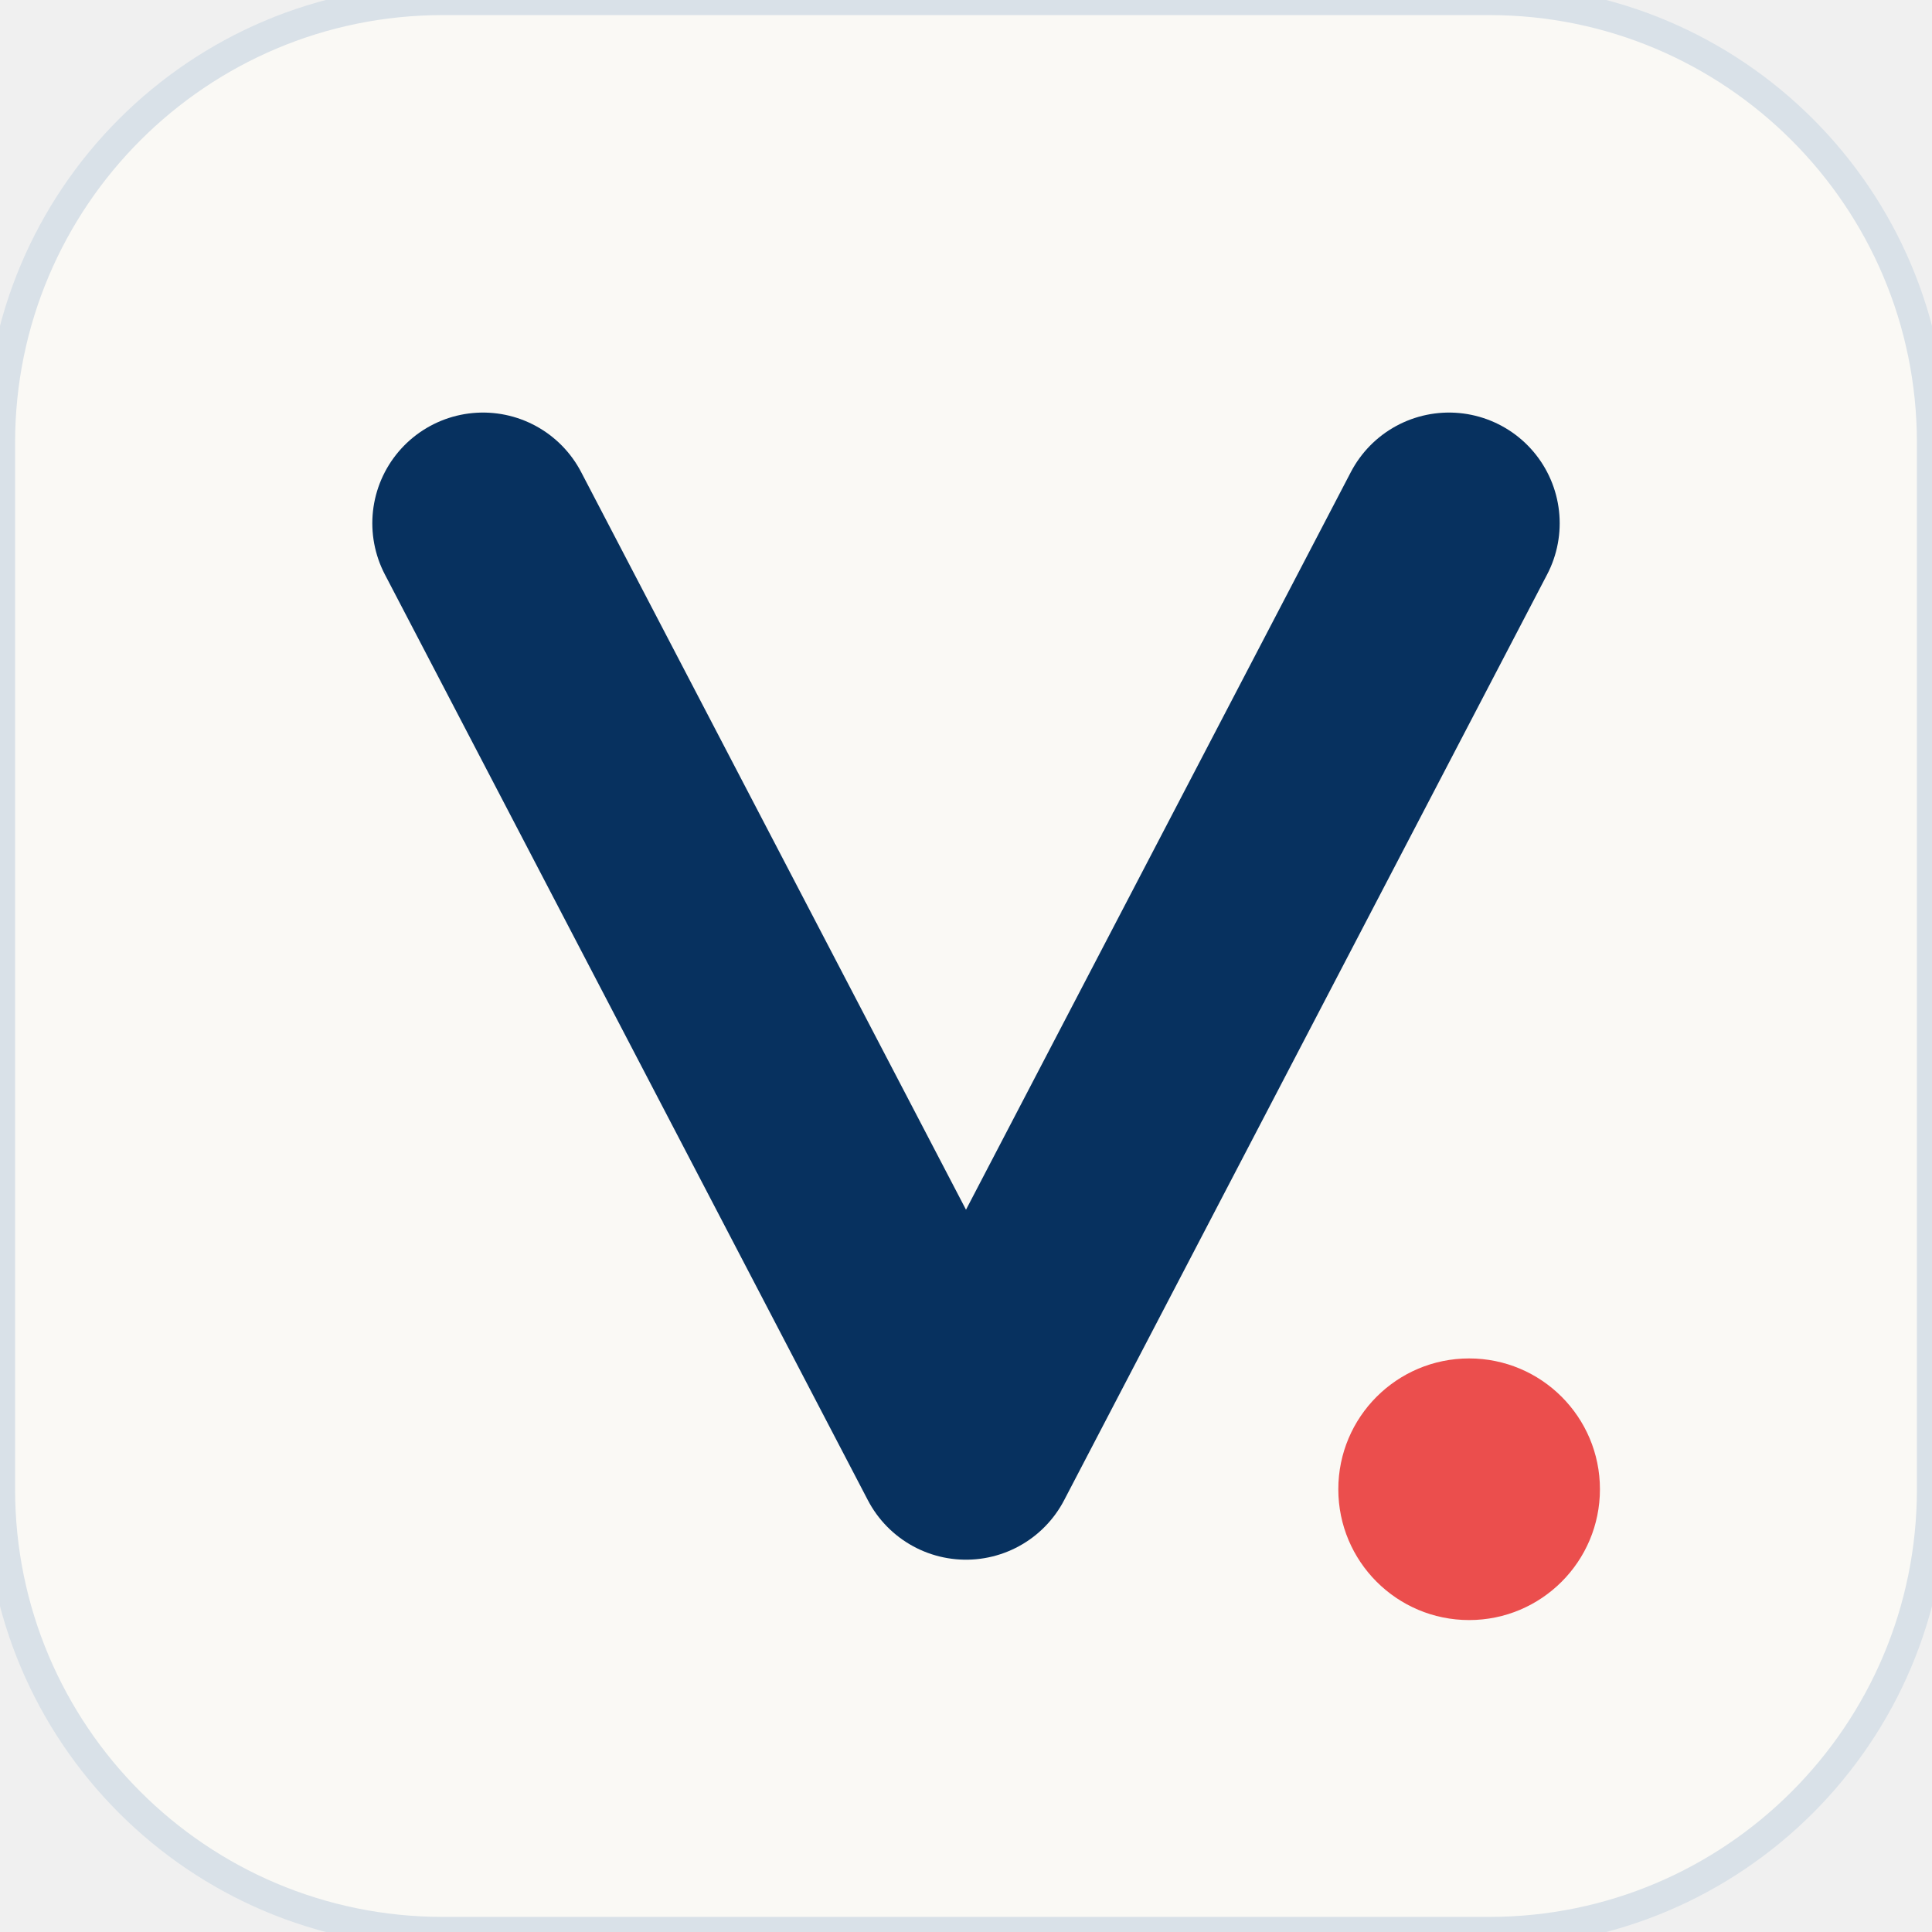
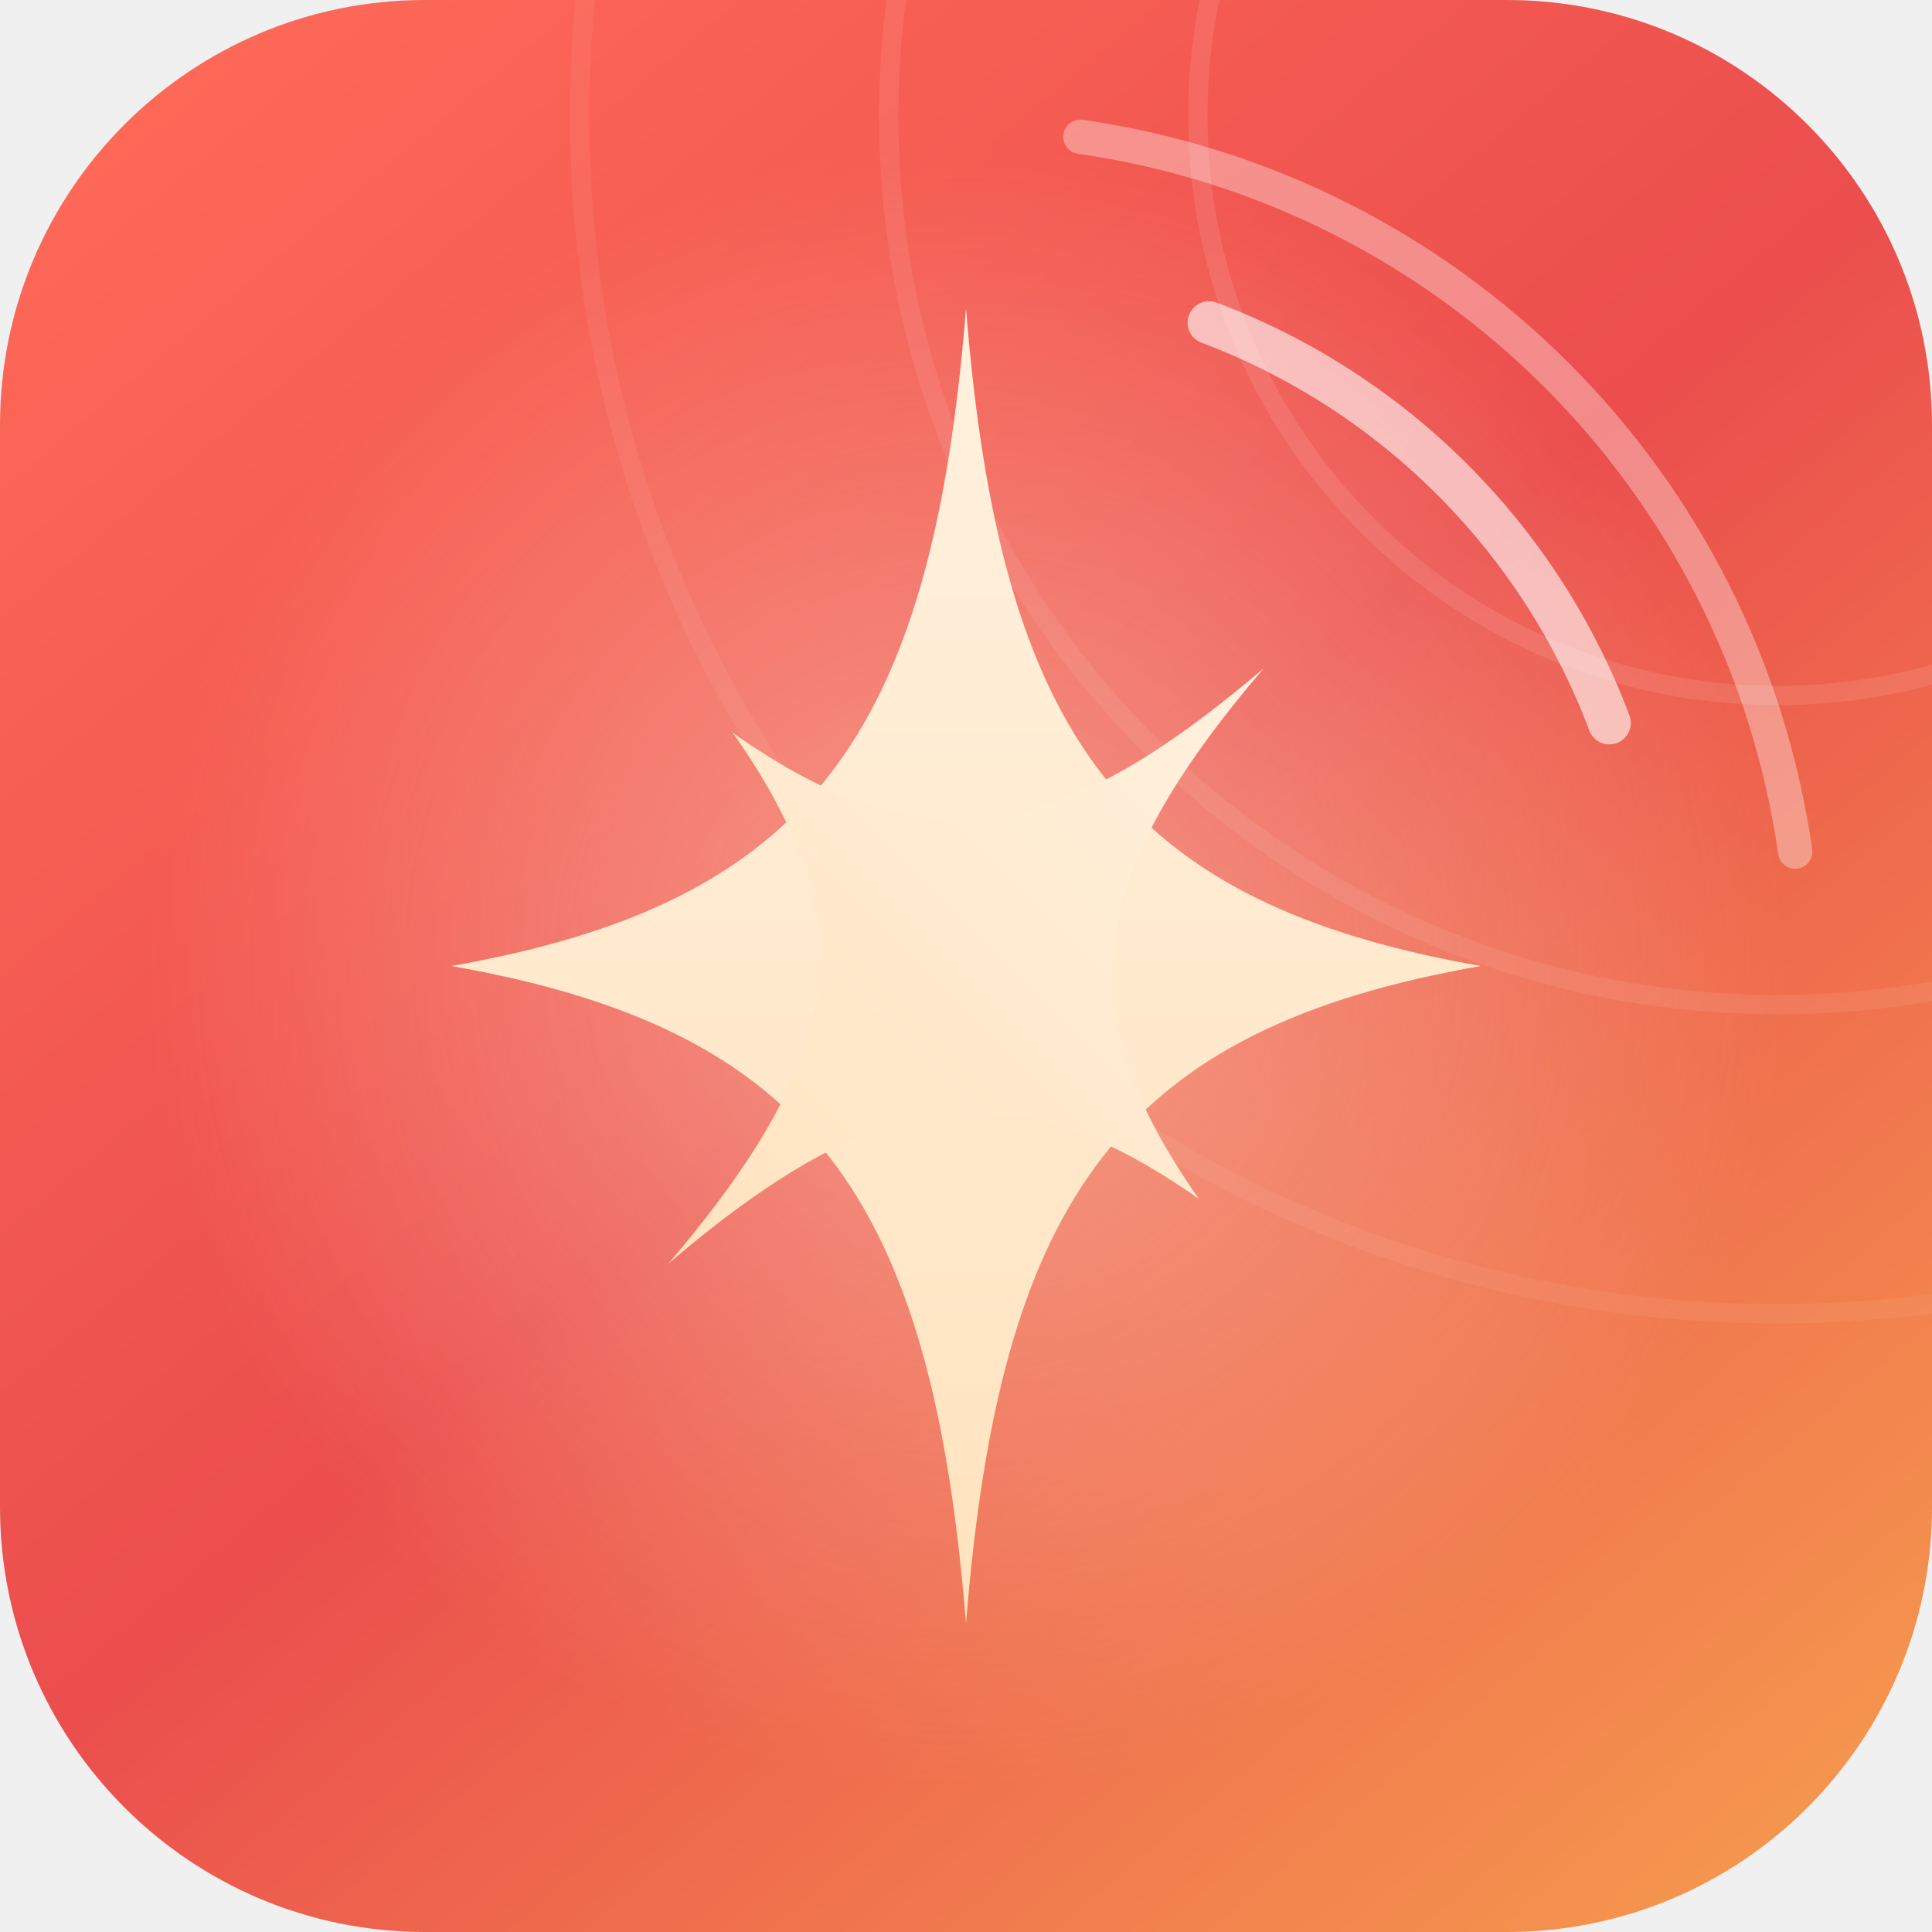
- <svg xmlns="http://www.w3.org/2000/svg" viewBox="0 0 96 96" role="img" aria-label="Neptune Vega">
-   <rect width="96" height="96" rx="22" fill="#FAF9F5" stroke="#D9E1E8" stroke-width="1.5" />
-   <g transform="translate(48 48) scale(1.0) translate(-48 -48)">
-     <path d="M24 26l24 46 24-46" fill="none" stroke="#07315F" stroke-width="11" stroke-linejoin="round" stroke-linecap="round" />
-     <circle cx="73" cy="74" r="6.5" fill="#EB4E4D" />
+ <svg xmlns="http://www.w3.org/2000/svg" viewBox="0 0 100 100" role="img" aria-label="Neptune Vega">
+   <defs>
+     <linearGradient id="ib" x1=".08" y1="0" x2=".92" y2="1">
+       <stop offset="0" stop-color="#FF6A58" />
+       <stop offset=".5" stop-color="#EB4E4D" />
+       <stop offset="1" stop-color="#F59A4E" />
+     </linearGradient>
+     <radialGradient id="ig" cx=".5" cy=".5" r=".5">
+       <stop offset="0" stop-color="#FFE9C9" stop-opacity=".9" />
+       <stop offset="1" stop-color="#FFE9C9" stop-opacity="0" />
+     </radialGradient>
+     <linearGradient id="is" x1="0" y1="-1" x2="0" y2="1">
+       <stop offset="0" stop-color="#FFFFFF" />
+       <stop offset="1" stop-color="#FFE3BE" />
+     </linearGradient>
+   </defs>
+   <rect width="100" height="100" rx="22" fill="url(#ib)" />
+   <circle cx="92" cy="6" r="30" fill="none" stroke="#fff" stroke-opacity=".10" stroke-width="1" />
+   <circle cx="92" cy="6" r="46" fill="none" stroke="#fff" stroke-opacity=".08" stroke-width="1" />
+   <circle cx="92" cy="6" r="62" fill="none" stroke="#fff" stroke-opacity=".06" stroke-width="1" />
+   <g transform="translate(50 50) scale(0.74)">
+     <circle r="58" fill="url(#ig)" opacity=".55" />
+     <g fill="none" stroke="#fff" stroke-linecap="round">
+       <path d="M17-45A48 48 0 0 1 45-17" stroke-width="3" opacity=".6" />
+       <path d="M8-58A59 59 0 0 1 58-8" stroke-width="2.4" opacity=".34" />
+     </g>
+     <path d="M0-46C2.4-16 11-4.4 36 0C11 4.4 2.4 16 0 46C-2.4 16-11 4.4-36 0C-11-4.4-2.4-16 0-46Z" fill="url(#is)" />
+     <path d="M0-46C2.4-16 11-4.4 36 0C11 4.4 2.4 16 0 46C-2.4 16-11 4.4-36 0C-11-4.4-2.4-16 0-46Z" transform="rotate(45) scale(.64)" fill="url(#is)" />
  </g>
</svg>
